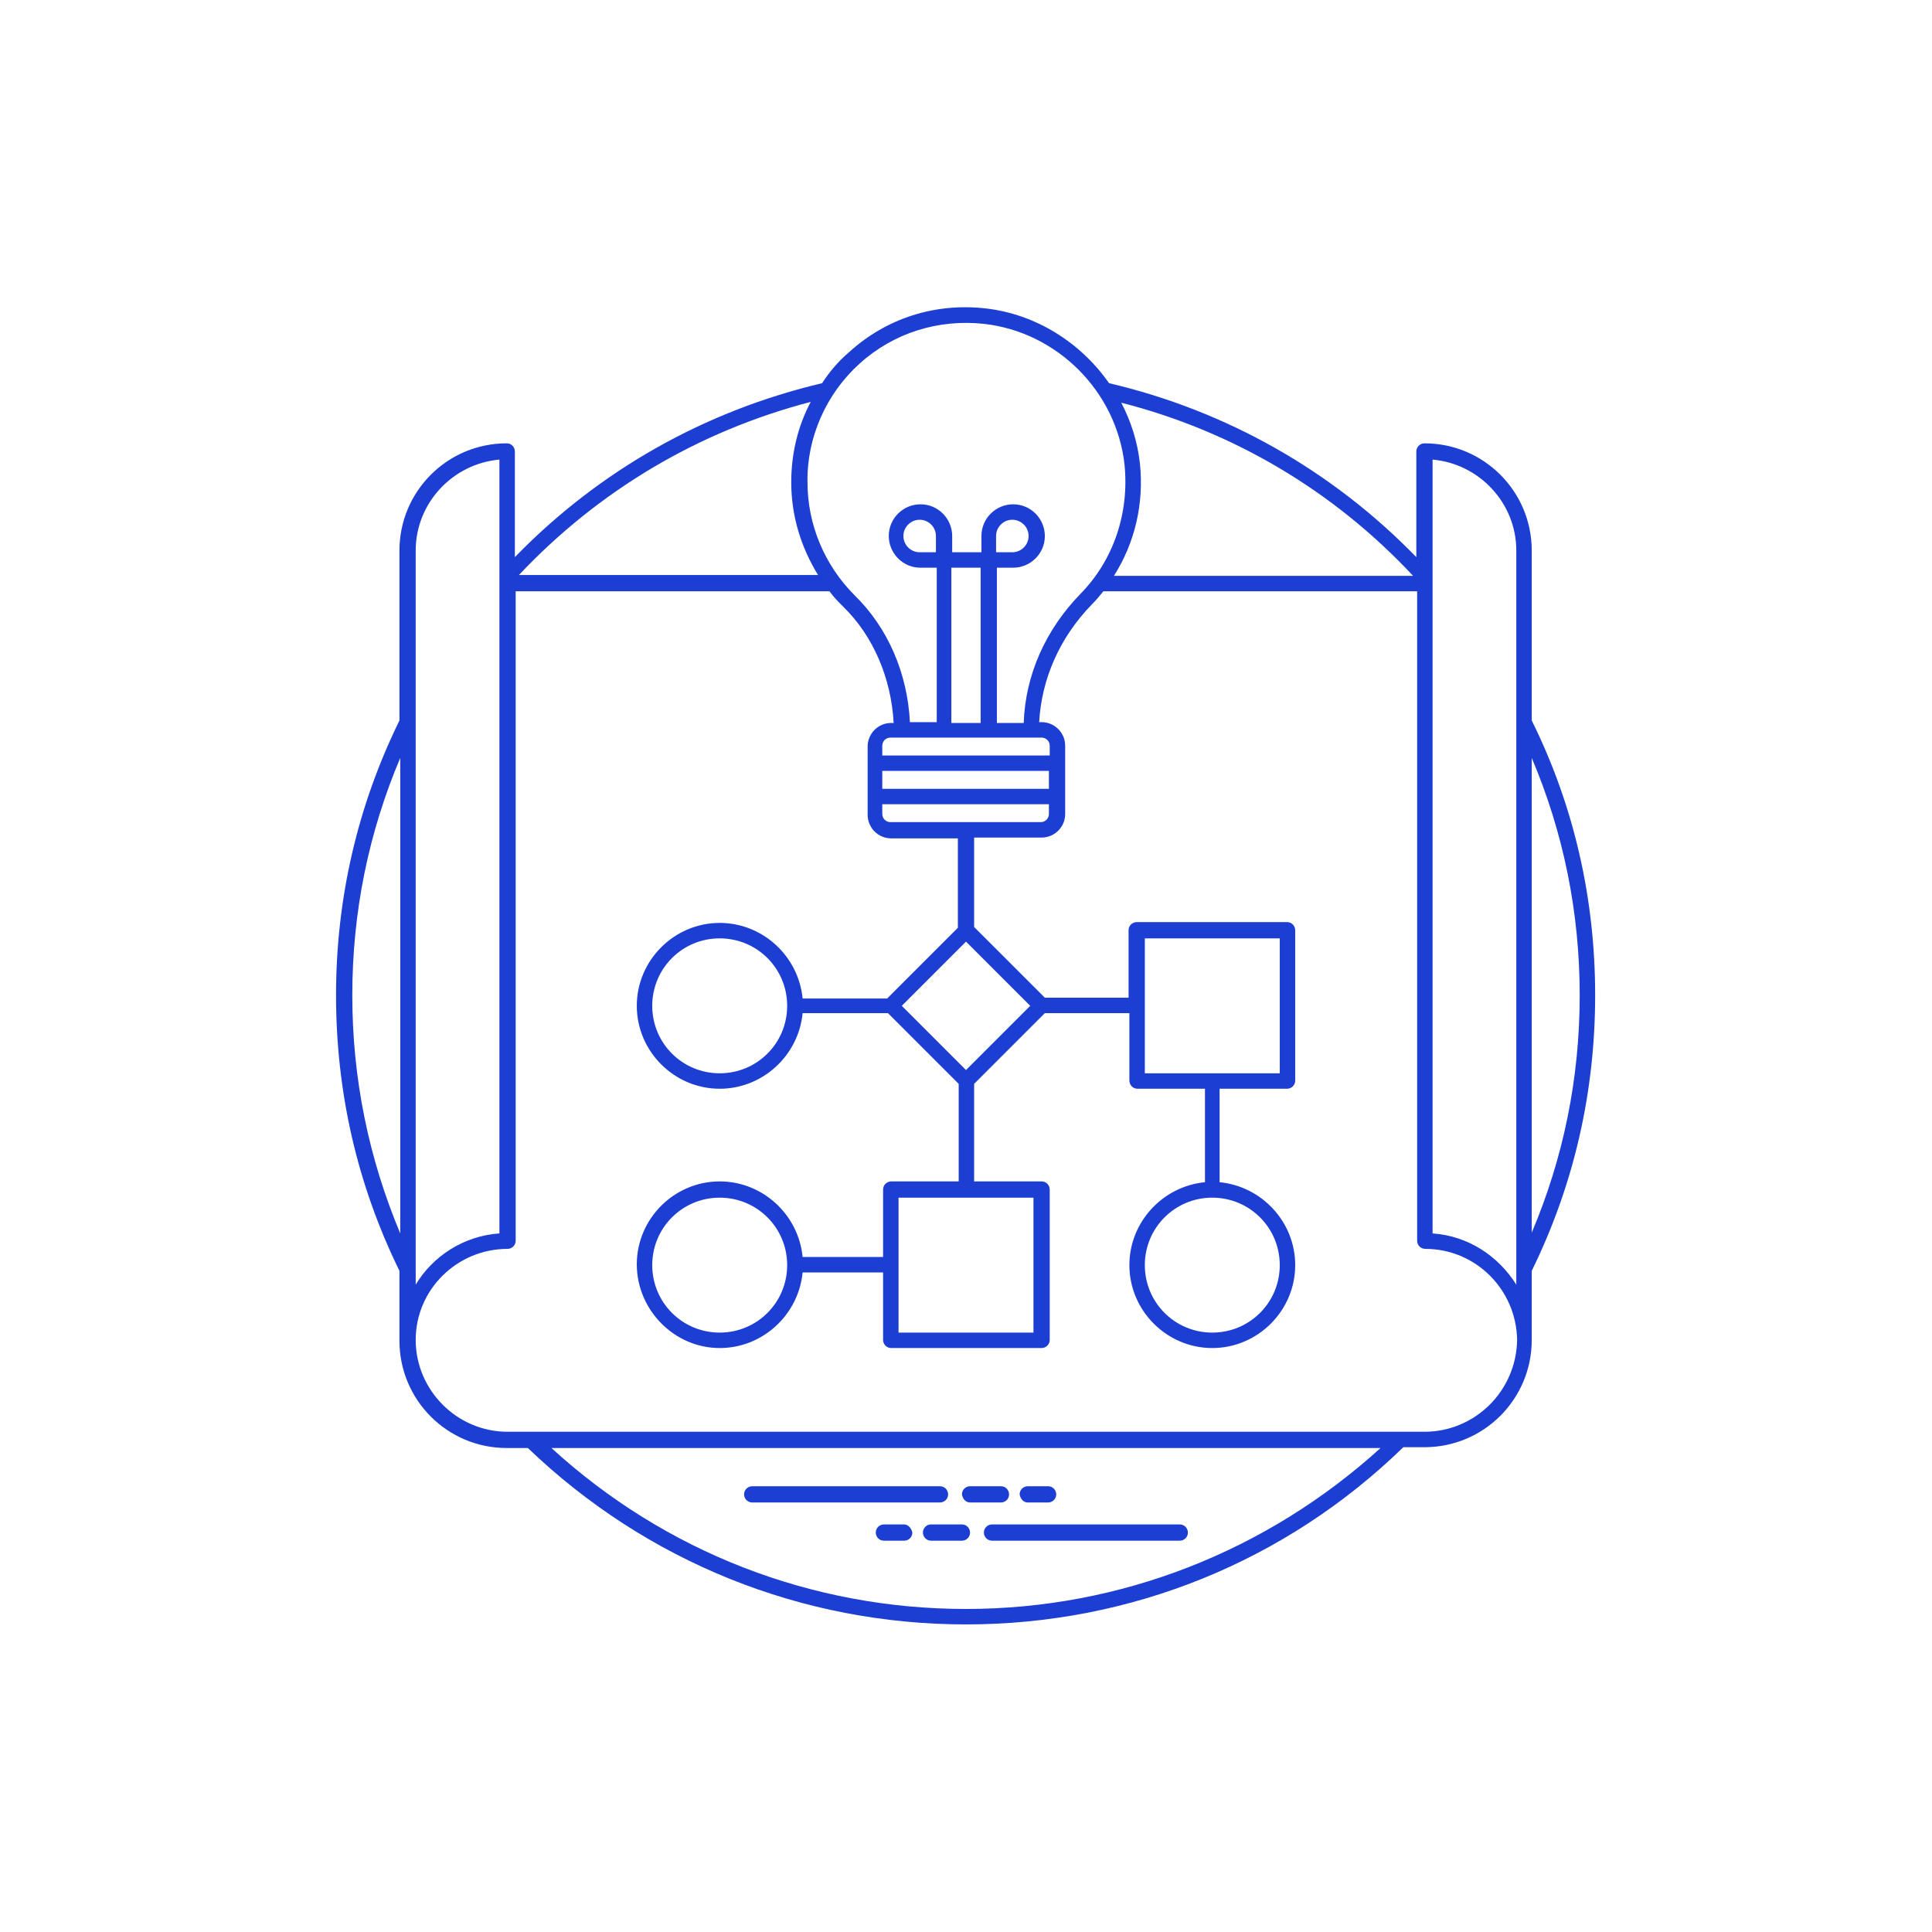
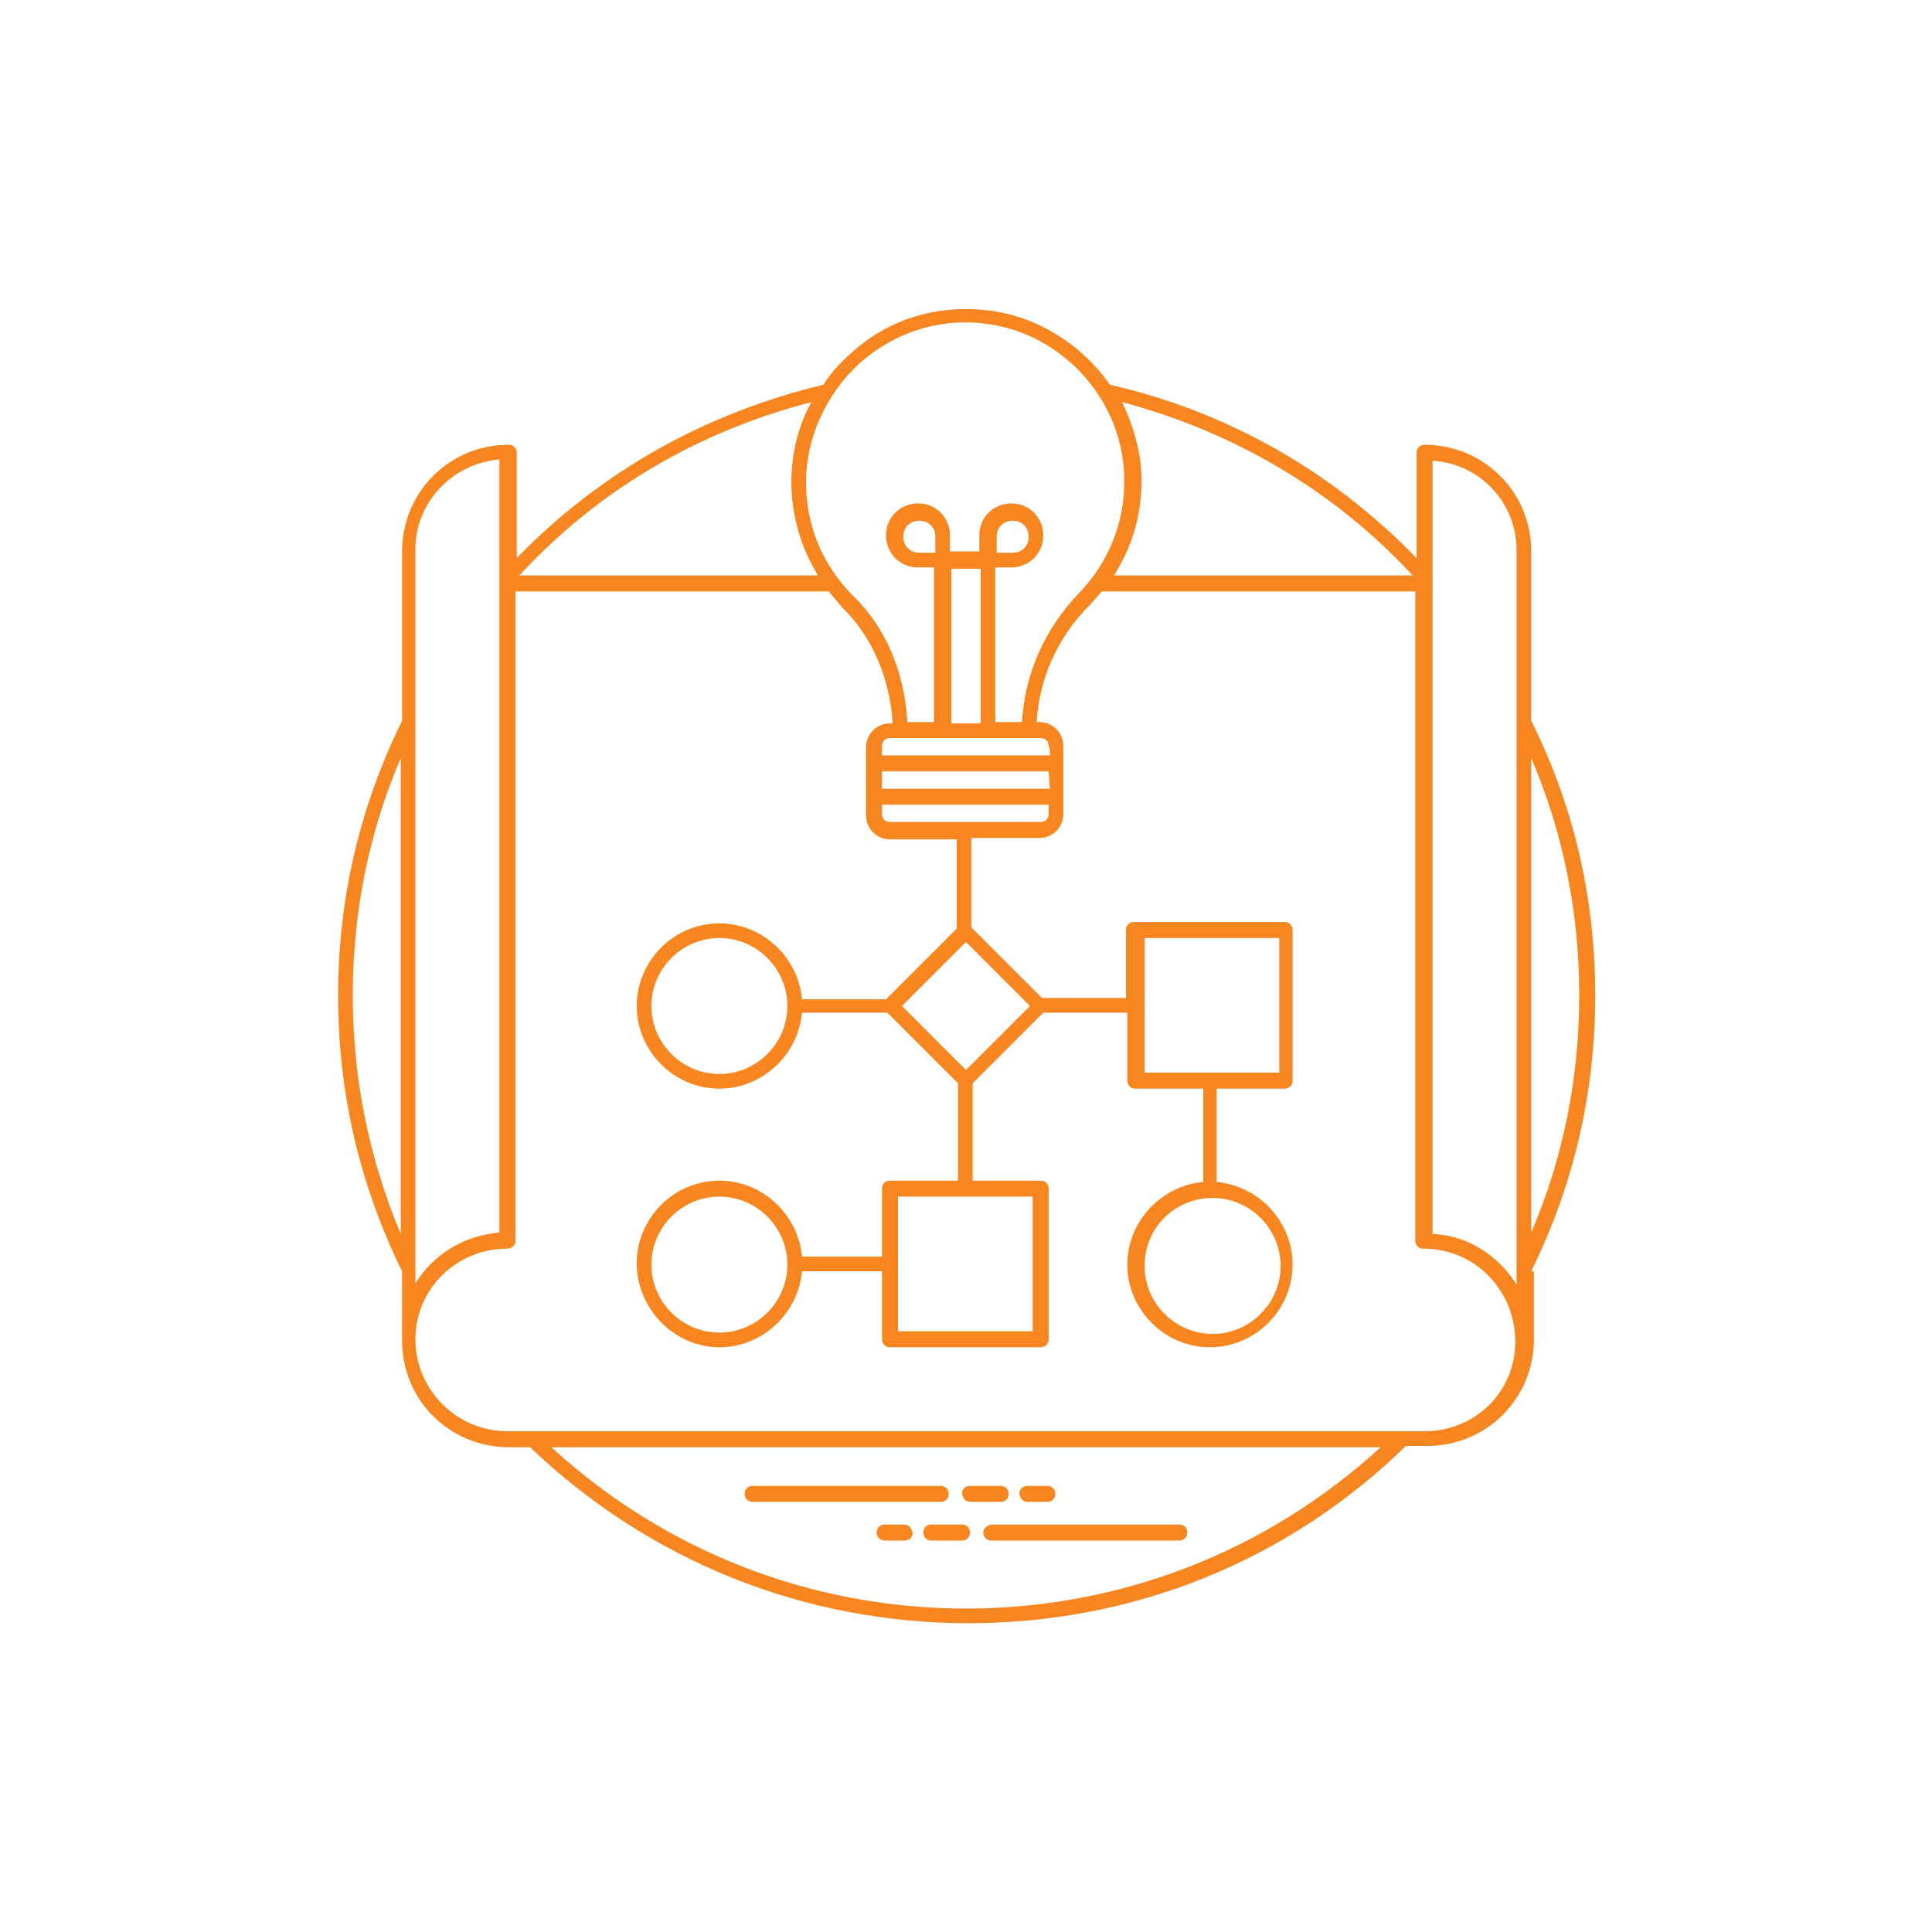
- <svg xmlns="http://www.w3.org/2000/svg" width="100" height="100">
-   <svg fill="#1c3ed3" transform="matrix(.69 0 0 .69 15.5 15.5)" viewBox="0 0 164 164">
-     <path d="M55.7 148h23.1c.5 0 1-.4 1-1 0-.5-.4-1-1-1H55.7c-.5 0-1 .4-1 1s.5 1 1 1zM82.5 148h3.8c.5 0 1-.4 1-1 0-.5-.4-1-1-1h-3.8c-.5 0-1 .4-1 1 .1.6.5 1 1 1zM89.6 148h2.5c.5 0 1-.4 1-1 0-.5-.4-1-1-1h-2.5c-.5 0-1 .4-1 1 .1.6.5 1 1 1zM84.2 151.7c0 .5.4 1 1 1h23.1c.5 0 1-.4 1-1 0-.5-.4-1-1-1H85.2c-.6 0-1 .5-1 1zM76.7 151.7c0 .5.4 1 1 1h3.8c.5 0 1-.4 1-1 0-.5-.4-1-1-1h-3.8c-.6 0-1 .5-1 1zM74.4 150.7h-2.5c-.5 0-1 .4-1 1 0 .5.4 1 1 1h2.5c.5 0 1-.4 1-1-.1-.5-.5-1-1-1z" />
-     <path d="M151.6 119.5c5.2-10.6 7.8-22 7.8-33.9 0-11.9-2.6-23.3-7.8-33.8V30.9c0-7.3-5.9-13.2-13.2-13.2-.5 0-1 .4-1 1v13c-10.3-10.6-23.3-18-37.8-21.4-3.5-5-9-8.5-15.2-9.2-6.2-.7-12.2 1.2-16.8 5.4-1.3 1.1-2.4 2.4-3.3 3.8C49.9 13.7 36.9 21 26.5 31.7v-13c0-.5-.4-1-1-1-7.3 0-13.2 5.9-13.2 13.2v20.9c-5.2 10.6-7.8 22-7.8 33.8 0 11.9 2.6 23.3 7.8 33.9v8.6c0 7.3 5.9 13.2 13.2 13.2h2.6C42.7 155.3 61.8 163 82 163c20.2 0 39.3-7.7 53.8-21.8h2.6c7.3 0 13.2-5.9 13.2-13.2v-8.5zm5.9-33.9c0 10.2-2 20-5.9 29.2V56.4c3.9 9.2 5.9 19 5.9 29.2zm-7.8-54.7v90.3c-2.2-3.5-5.9-6-10.3-6.3V19.7c5.7.5 10.3 5.3 10.3 11.2zM137 34h-36.8c2.6-4.1 3.7-8.9 3.2-13.8-.3-2.7-1.1-5.2-2.3-7.5 13.7 3.5 26.1 10.8 35.9 21.3zM68.9 7.9c4.2-3.8 9.7-5.5 15.3-4.9 9 1 16.3 8.3 17.3 17.3.6 5.9-1.3 11.7-5.4 15.9-4.3 4.4-6.8 10-7 15.9h-3.3V33h2c2.1 0 3.9-1.7 3.9-3.9 0-2.1-1.7-3.9-3.9-3.9-2.1 0-3.9 1.7-3.9 3.9v2h-3.6v-2c0-2.1-1.7-3.9-3.9-3.9-2.1 0-3.9 1.7-3.9 3.9 0 2.1 1.7 3.9 3.9 3.9h2v19h-3.3c-.3-6-2.7-11.6-6.8-15.6-3.7-3.7-5.8-8.7-5.8-13.9-.1-5.5 2.3-10.9 6.4-14.6zm4.8 110.9v-8.3h16.6v16.6H73.7v-8.3zm8.3-24l-7.9-7.9L82 79l7.9 7.9-7.9 7.9zm-9.3-30.5c-.5 0-1-.4-1-1v-1.2h20.5v1.2c0 .5-.4 1-1 1H72.7zm19.6-4.1H71.7V58h20.5v2.2zm0-4.1H71.7v-1.2c0-.5.4-1 1-1h18.6c.5 0 1 .4 1 1v1.2zm-14-25h-2c-1.1 0-2-.9-2-2s.9-2 2-2 2 .9 2 2v2zm5.5 21h-3.6V33h3.6v19.1zm1.9-21v-2c0-1.1.9-2 2-2s2 .9 2 2-.9 2-2 2h-2zM62.9 12.6c-1.6 3-2.4 6.4-2.4 9.9 0 4.1 1.2 8 3.3 11.4H27c9.8-10.4 22.1-17.7 35.9-21.3zm-38.3 7.1v95.2c-4.4.3-8.2 2.8-10.3 6.3V30.9c0-5.9 4.6-10.7 10.3-11.2zM6.5 85.6c0-10.2 2-20 5.9-29.2v58.5c-3.9-9.3-5.9-19.1-5.9-29.3zM82 161.1c-19 0-37-7-51-19.8h102c-14 12.7-32 19.8-51 19.8zm56.4-21.8H25.6c-6.2 0-11.3-5.1-11.3-11.3 0-6.2 5.1-11.2 11.3-11.2.5 0 1-.4 1-1V35.9h38.6c.5.7 1.1 1.3 1.7 1.9 3.7 3.6 5.9 8.8 6.2 14.3h-.3c-1.6 0-2.9 1.3-2.9 2.9v8.4c0 1.6 1.3 2.9 2.9 2.9H81v11L72.3 86H61.9c-.5-5.2-4.9-9.3-10.2-9.3-5.6 0-10.2 4.6-10.2 10.2s4.6 10.2 10.2 10.2c5.3 0 9.7-4.1 10.2-9.3h10.5l8.7 8.7v12h-8.3c-.5 0-1 .4-1 1v8.3h-9.9c-.5-5.2-4.9-9.3-10.2-9.3-5.6 0-10.2 4.6-10.2 10.2S46.1 129 51.7 129c5.3 0 9.7-4.1 10.2-9.3h9.9v8.3c0 .5.4 1 1 1h18.5c.5 0 1-.4 1-1v-18.5c0-.5-.4-1-1-1H83v-12l8.7-8.7h10.4v8.3c0 .5.4 1 1 1h8.3v11.5c-5.2.5-9.3 4.9-9.3 10.2 0 5.6 4.6 10.2 10.2 10.2s10.2-4.6 10.2-10.2c0-5.3-4.1-9.7-9.3-10.2V97.1h8.3c.5 0 1-.4 1-1V77.6c0-.5-.4-1-1-1H103c-.5 0-1 .4-1 1v8.3H91.7L83 77.2v-11h8.3c1.6 0 2.9-1.3 2.9-2.9v-8.4c0-1.6-1.3-2.9-2.9-2.9H91c.3-5.3 2.5-10.4 6.5-14.5.5-.5 1-1.1 1.4-1.6h38.6v79.9c0 .5.4 1 1 1 6.2 0 11.2 5 11.3 11.2-.1 6.3-5.2 11.3-11.4 11.3zM60 86.9c0 4.6-3.7 8.3-8.3 8.3-4.6 0-8.3-3.7-8.3-8.3 0-4.6 3.7-8.3 8.3-8.3 4.6 0 8.3 3.7 8.3 8.3zm0 31.9c0 4.6-3.7 8.3-8.3 8.3-4.6 0-8.3-3.7-8.3-8.3 0-4.6 3.7-8.3 8.3-8.3 4.6 0 8.3 3.7 8.3 8.3zm52.3-8.3c4.6 0 8.3 3.7 8.3 8.3 0 4.6-3.7 8.3-8.3 8.3-4.6 0-8.3-3.7-8.3-8.3 0-4.6 3.7-8.3 8.3-8.3zM104 95.2V78.6h16.6v16.6H104z" />
-   </svg>
+ <svg xmlns="http://www.w3.org/2000/svg" version="1.1" id="Layer_1" transform="matrix(.69 0 0 .69 15.5 15.5)" x="0px" y="0px" viewBox="-456 165 100 100" style="enable-background:new -456 165 100 100;" xml:space="preserve">
+   <style type="text/css">
+ 	.st0{fill:#F78620;}
+ </style>
+   <path class="st0" d="M-422,255.2h14.1c0.3,0,0.6-0.2,0.6-0.6c0-0.3-0.2-0.6-0.6-0.6H-422c-0.3,0-0.6,0.2-0.6,0.6  C-422.6,255-422.3,255.2-422,255.2z M-405.7,255.2h2.3c0.3,0,0.6-0.2,0.6-0.6c0-0.3-0.2-0.6-0.6-0.6h-2.3c-0.3,0-0.6,0.2-0.6,0.6  C-406.2,255-406,255.2-405.7,255.2z M-401.4,255.2h1.5c0.3,0,0.6-0.2,0.6-0.6c0-0.3-0.2-0.6-0.6-0.6h-1.5c-0.3,0-0.6,0.2-0.6,0.6  C-401.9,255-401.7,255.2-401.4,255.2z M-404.7,257.5c0,0.3,0.2,0.6,0.6,0.6h14.1c0.3,0,0.6-0.2,0.6-0.6c0-0.3-0.2-0.6-0.6-0.6H-404  C-404.4,256.9-404.7,257.2-404.7,257.5z M-409.2,257.5c0,0.3,0.2,0.6,0.6,0.6h2.3c0.3,0,0.6-0.2,0.6-0.6c0-0.3-0.2-0.6-0.6-0.6h-2.3  C-409,256.9-409.2,257.2-409.2,257.5z M-410.6,256.9h-1.5c-0.3,0-0.6,0.2-0.6,0.6c0,0.3,0.2,0.6,0.6,0.6h1.5c0.3,0,0.6-0.2,0.6-0.6  C-410.1,257.2-410.3,256.9-410.6,256.9z" />
+   <path class="st0" d="M-363.6,237.9c3.2-6.5,4.8-13.4,4.8-20.7c0-7.3-1.6-14.2-4.8-20.6v-12.7c0-4.5-3.6-8-8-8  c-0.3,0-0.6,0.2-0.6,0.6v7.9c-6.3-6.5-14.2-11-23-13c-2.1-3-5.5-5.2-9.3-5.6s-7.4,0.7-10.2,3.3c-0.8,0.7-1.5,1.5-2,2.3  c-8.8,2.1-16.7,6.5-23,13v-7.9c0-0.3-0.2-0.6-0.6-0.6c-4.5,0-8,3.6-8,8v12.7c-3.2,6.5-4.8,13.4-4.8,20.6c0,7.3,1.6,14.2,4.8,20.7  v5.2c0,4.5,3.6,8,8,8h1.6c8.9,8.5,20.5,13.2,32.9,13.2s24-4.7,32.8-13.3h1.6c4.5,0,8-3.6,8-8V237.9z M-360,217.2  c0,6.2-1.2,12.2-3.6,17.8v-35.6C-361.2,205-360,211-360,217.2z M-364.7,183.8v55.1c-1.3-2.1-3.6-3.7-6.3-3.8v-58  C-367.5,177.3-364.7,180.2-364.7,183.8z M-372.5,185.7h-22.4c1.6-2.5,2.3-5.4,2-8.4c-0.2-1.6-0.7-3.2-1.4-4.6  C-386,174.9-378.4,179.3-372.5,185.7z M-414,169.8c2.6-2.3,5.9-3.4,9.3-3c5.5,0.6,9.9,5.1,10.5,10.5c0.4,3.6-0.8,7.1-3.3,9.7  c-2.6,2.7-4.1,6.1-4.3,9.7h-2v-11.6h1.2c1.3,0,2.4-1,2.4-2.4c0-1.3-1-2.4-2.4-2.4c-1.3,0-2.4,1-2.4,2.4v1.2h-2.2v-1.2  c0-1.3-1-2.4-2.4-2.4c-1.3,0-2.4,1-2.4,2.4c0,1.3,1,2.4,2.4,2.4h1.2v11.6h-2c-0.2-3.7-1.6-7.1-4.1-9.5c-2.3-2.3-3.5-5.3-3.5-8.5  C-418,175.4-416.5,172.1-414,169.8z M-411.1,237.4v-5.1h10.1v10.1h-10.1C-411.1,242.5-411.1,237.4-411.1,237.4z M-406,222.8  l-4.8-4.8l4.8-4.8l4.8,4.8C-401.2,218-406,222.8-406,222.8z M-411.7,204.2c-0.3,0-0.6-0.2-0.6-0.6v-0.7h12.5v0.7  c0,0.3-0.2,0.6-0.6,0.6C-400.4,204.2-411.7,204.2-411.7,204.2z M-399.7,201.7h-12.6v-1.3h12.5L-399.7,201.7L-399.7,201.7z   M-399.7,199.2h-12.6v-0.7c0-0.3,0.2-0.6,0.6-0.6h11.3c0.3,0,0.6,0.2,0.6,0.6C-399.7,198.5-399.7,199.2-399.7,199.2z M-408.3,184  h-1.2c-0.7,0-1.2-0.5-1.2-1.2s0.5-1.2,1.2-1.2c0.7,0,1.2,0.5,1.2,1.2V184z M-404.9,196.8h-2.2v-11.6h2.2  C-404.9,185.1-404.9,196.8-404.9,196.8z M-403.7,184v-1.2c0-0.7,0.5-1.2,1.2-1.2c0.7,0,1.2,0.5,1.2,1.2s-0.5,1.2-1.2,1.2H-403.7z   M-417.6,172.7c-1,1.8-1.5,3.9-1.5,6c0,2.5,0.7,4.9,2,7h-22.4C-433.6,179.3-426.1,174.9-417.6,172.7z M-441,177v58  c-2.7,0.2-5,1.7-6.3,3.8v-55.1C-447.3,180.2-444.5,177.3-441,177z M-452,217.2c0-6.2,1.2-12.2,3.6-17.8v35.7  C-450.8,229.4-452,223.4-452,217.2z M-406,263.2c-11.6,0-22.6-4.3-31.1-12.1h62.2C-383.4,258.9-394.4,263.2-406,263.2z   M-371.6,249.9h-68.8c-3.8,0-6.9-3.1-6.9-6.9s3.1-6.8,6.9-6.8c0.3,0,0.6-0.2,0.6-0.6v-48.7h23.5c0.3,0.4,0.7,0.8,1,1.2  c2.3,2.2,3.6,5.4,3.8,8.7h-0.2c-1,0-1.8,0.8-1.8,1.8v5.1c0,1,0.8,1.8,1.8,1.8h5v6.7l-5.3,5.3h-6.3c-0.3-3.2-3-5.7-6.2-5.7  c-3.4,0-6.2,2.8-6.2,6.2c0,3.4,2.8,6.2,6.2,6.2c3.2,0,5.9-2.5,6.2-5.7h6.4l5.3,5.3v7.3h-5.1c-0.3,0-0.6,0.2-0.6,0.6v5.1h-6  c-0.3-3.2-3-5.7-6.2-5.7c-3.4,0-6.2,2.8-6.2,6.2c0,3.4,2.8,6.3,6.2,6.3c3.2,0,5.9-2.5,6.2-5.7h6v5.1c0,0.3,0.2,0.6,0.6,0.6h11.3  c0.3,0,0.6-0.2,0.6-0.6v-11.3c0-0.3-0.2-0.6-0.6-0.6h-5.1v-7.3l5.3-5.3h6.3v5.1c0,0.3,0.2,0.6,0.6,0.6h5.1v7c-3.2,0.3-5.7,3-5.7,6.2  c0,3.4,2.8,6.2,6.2,6.2c3.4,0,6.2-2.8,6.2-6.2c0-3.2-2.5-5.9-5.7-6.2v-7h5.1c0.3,0,0.6-0.2,0.6-0.6v-11.3c0-0.3-0.2-0.6-0.6-0.6  h-11.3c-0.3,0-0.6,0.2-0.6,0.6v5.1h-6.3l-5.3-5.3v-6.7h5.1c1,0,1.8-0.8,1.8-1.8v-5.1c0-1-0.8-1.8-1.8-1.8h-0.2  c0.2-3.2,1.5-6.3,4-8.8c0.3-0.3,0.6-0.7,0.9-1h23.5v48.7c0,0.3,0.2,0.6,0.6,0.6c3.8,0,6.8,3,6.9,6.8  C-364.7,246.9-367.8,249.9-371.6,249.9z M-419.4,218c0,2.8-2.3,5.1-5.1,5.1s-5.1-2.3-5.1-5.1s2.3-5.1,5.1-5.1  S-419.4,215.2-419.4,218z M-419.4,237.4c0,2.8-2.3,5.1-5.1,5.1s-5.1-2.3-5.1-5.1c0-2.8,2.3-5.1,5.1-5.1S-419.4,234.6-419.4,237.4z   M-387.5,232.4c2.8,0,5.1,2.3,5.1,5.1s-2.3,5.1-5.1,5.1s-5.1-2.3-5.1-5.1C-392.6,234.6-390.3,232.4-387.5,232.4z M-392.6,223v-10.1  h10.1V223H-392.6z" />
</svg>
